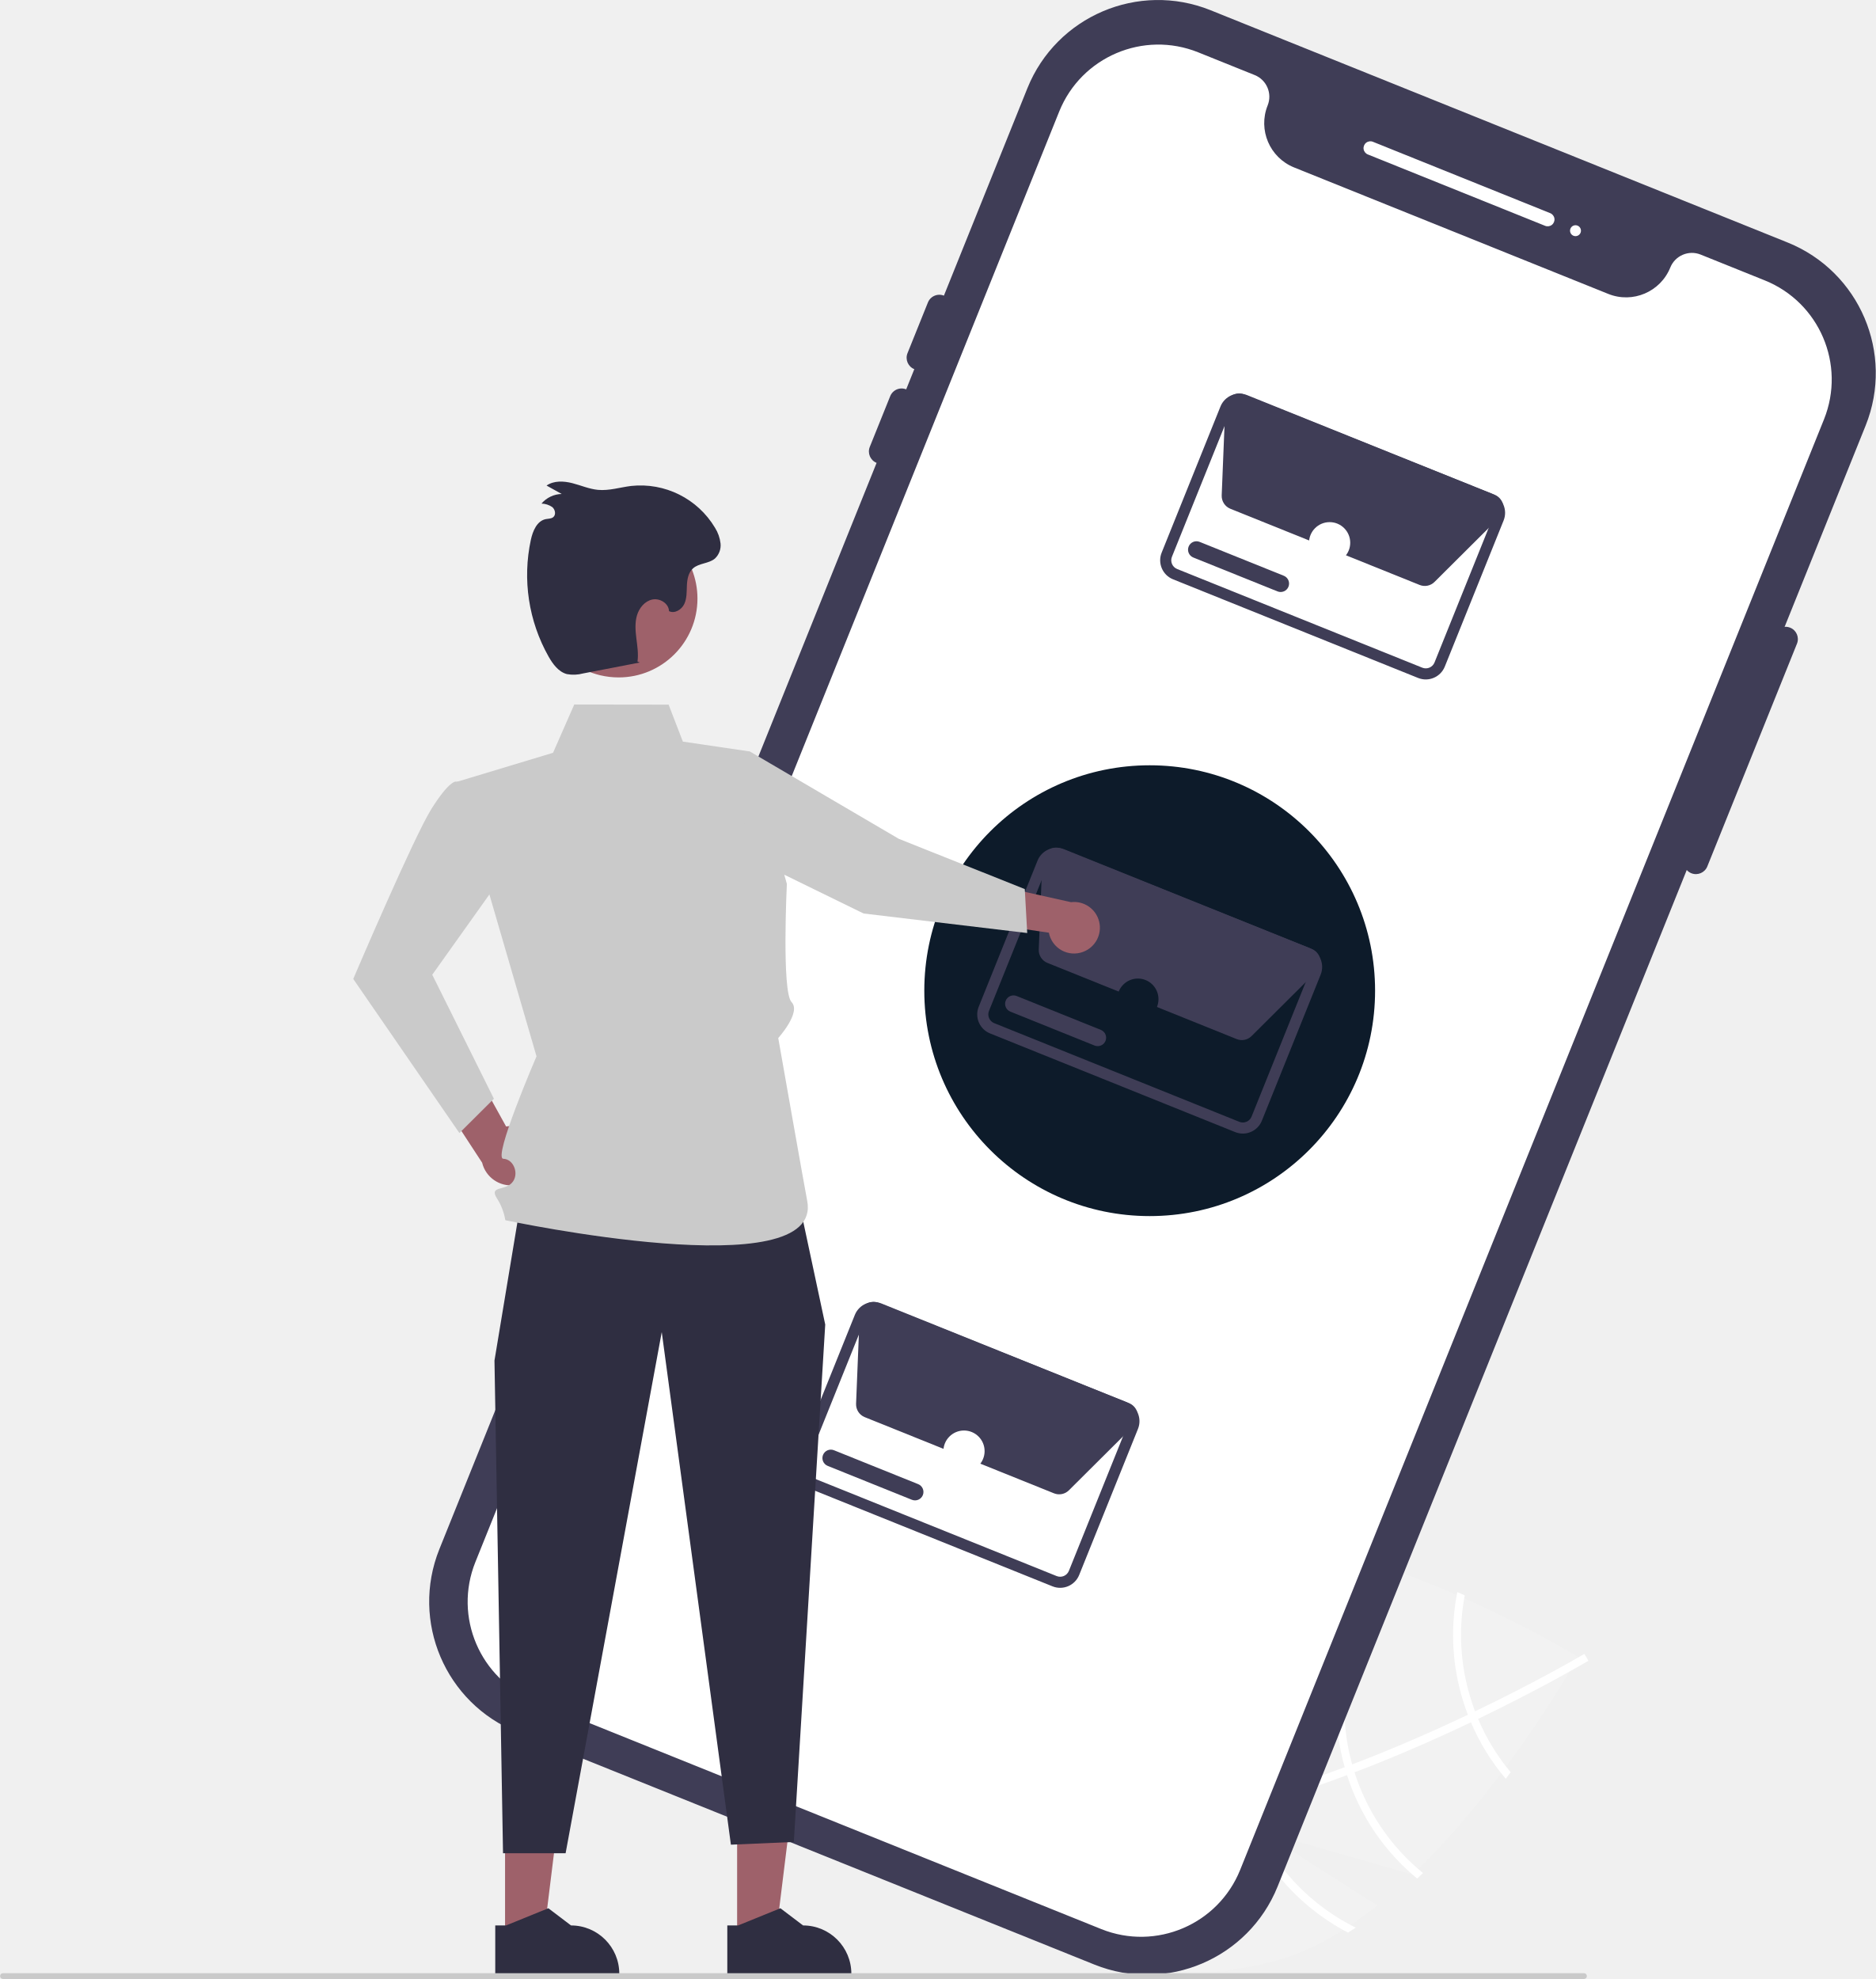
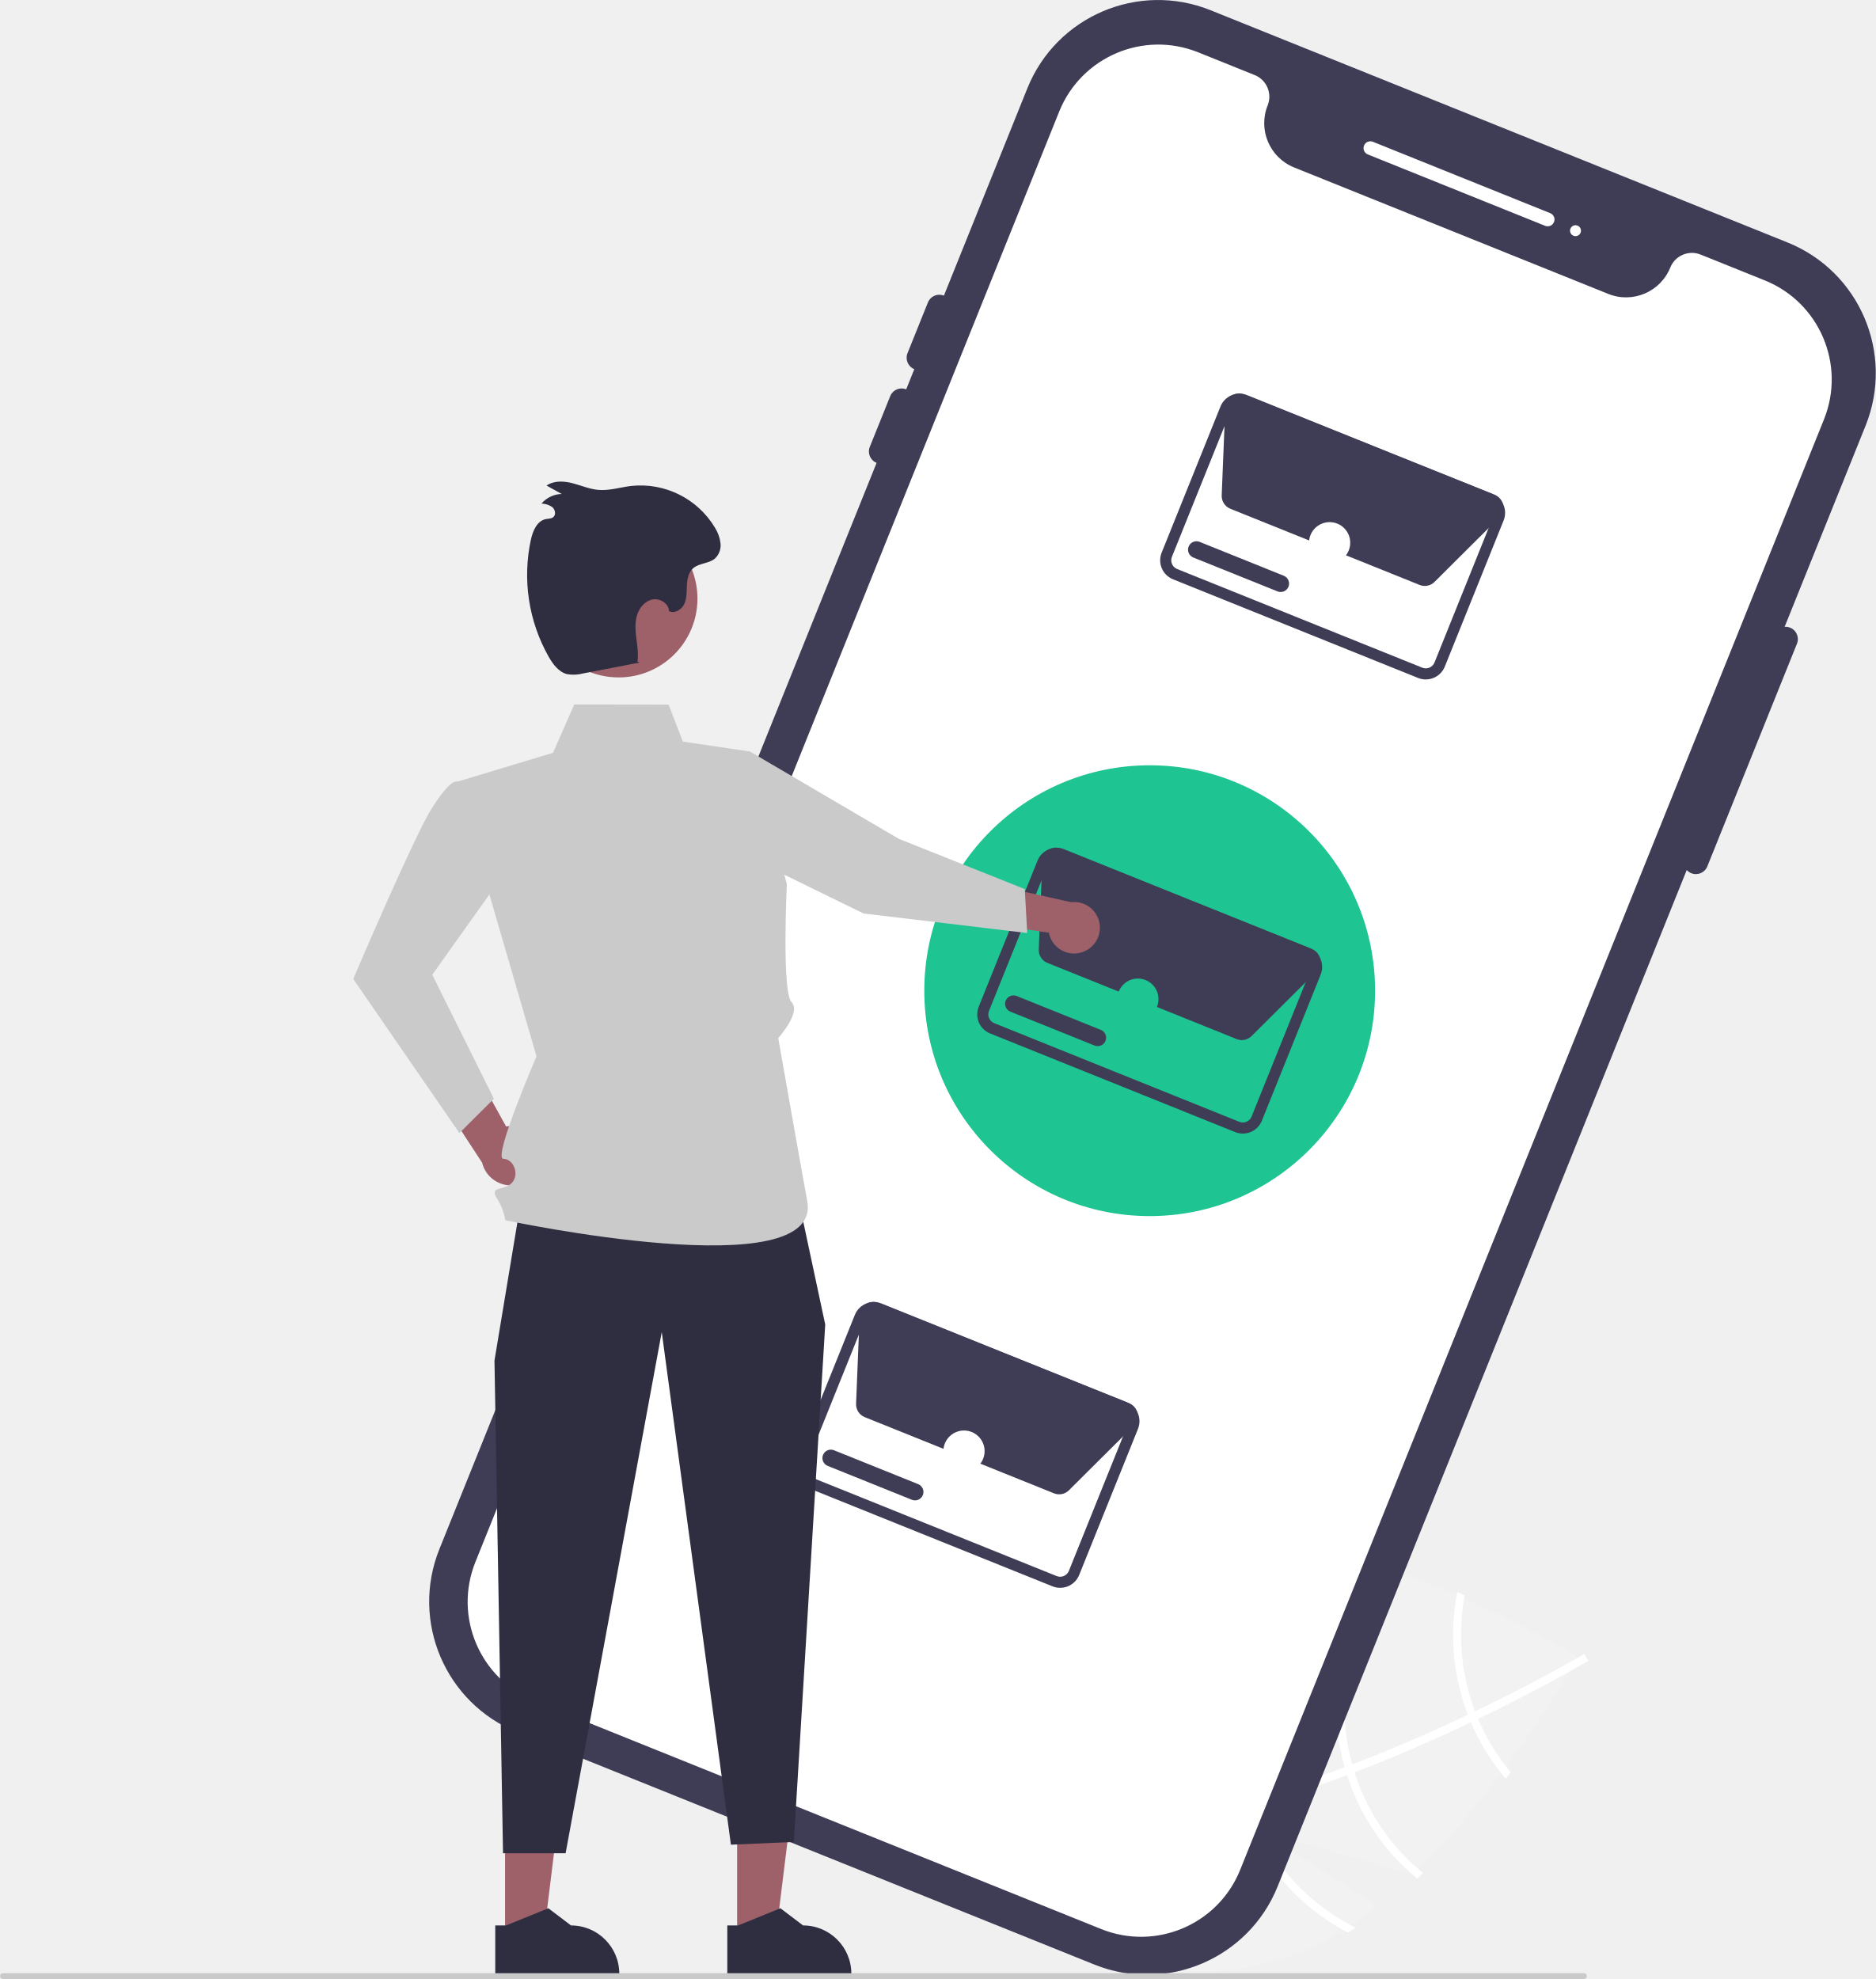
<svg xmlns="http://www.w3.org/2000/svg" data-name="Layer 1" width="767.931" height="810.136" viewBox="0 0 767.931 810.136">
  <path d="M779.867,824.976,732.085,794.477l62.239,17.819c39.1-37.353,67.742-89.105,67.742-89.105S757.344,659.245,692.837,676.309,615.951,737.68,628.464,784.986c12.514,47.305,45.181,79.695,109.688,62.631C752.511,843.818,766.614,835.541,779.867,824.976Z" transform="translate(-216.0346 -44.9319)" fill="#f2f2f2" />
  <path d="M727.333,784.64l-3.18.841c-37.01,9.588-67.496,10.983-91.037,4.124-.345-.094-.678-.208-1.023-.302l.472-1.59.473-1.523c25.516,7.768,57.78,4.37,90.063-3.984,1.043-.259,2.102-.522,3.152-.817,13.635-3.657,27.219-8.143,40.276-13.029,1.014-.369,2.039-.758,3.065-1.148,17.201-6.538,33.399-13.686,47.361-20.31.989-.464,1.974-.943,2.943-1.418,23.586-11.309,40.299-20.9,43.99-23.056.455-.255.701-.405.76-.437l.821,1.383.02.012.825,1.399c-.059.032-.885.537-2.437,1.419-5.788,3.333-21.552,12.185-42.735,22.387-.957.455-1.942.935-2.931,1.399-11.325,5.387-24.063,11.098-37.582,16.527q-5.091,2.054-10.077,3.929c-1.021.405-2.047.794-3.061,1.163Q746.319,779.533,727.333,784.64Z" transform="translate(-216.0346 -44.9319)" fill="#fff" />
  <path d="M821.141,748.591c-.421-1.017-.846-2.05-1.243-3.107a89.825,89.825,0,0,1-2.805-8.757,87.377,87.377,0,0,1-1.412-38.701c-1.009-.44-2.018-.881-3.047-1.333a90.612,90.612,0,0,0,1.311,40.866,92.94,92.94,0,0,0,3.01,9.343c.393,1.041.818,2.074,1.255,3.087a89.849,89.849,0,0,0,14.244,23.096q1.03-1.359,2.025-2.658A87.077,87.077,0,0,1,821.141,748.591Z" transform="translate(-216.0346 -44.9319)" fill="#fff" />
  <path d="M770.551,770.445q-.525-1.604-.956-3.233c-.103-.326-.195-.673-.282-1.003a87.84,87.84,0,0,1,17.971-79.332c-1.095-.384-2.191-.768-3.297-1.132a91.102,91.102,0,0,0-17.822,81.296c.117.441.233.881.366,1.318.307,1.098.626,2.175.961,3.249A90.62,90.62,0,0,0,796.207,813.95c.795-.749,1.591-1.499,2.382-2.264A87.237,87.237,0,0,1,770.551,770.445Z" transform="translate(-216.0346 -44.9319)" fill="#fff" />
  <path d="M727.333,784.64c-.386-1.077-.74-2.162-1.079-3.251-.359-1.168-.703-2.34-1.016-3.521a88.078,88.078,0,0,1,39.669-97.838c-1.462-.371-2.909-.746-4.363-1.086A91.303,91.303,0,0,0,722.09,778.7c.312,1.181.64,2.357,1.011,3.505.327,1.109.682,2.195,1.052,3.275a91.036,91.036,0,0,0,43.714,50.585c1.077-.639,2.126-1.32,3.191-2.006A87.794,87.794,0,0,1,727.333,784.64Z" transform="translate(-216.0346 -44.9319)" fill="#fff" />
  <path d="M664.11,849.18,427.82,754.069a57.663,57.663,0,0,1-31.924-74.939L636.644,81.024a57.663,57.663,0,0,1,74.939-31.925l236.291,95.111A57.663,57.663,0,0,1,979.798,219.15L739.05,817.255A57.663,57.663,0,0,1,664.11,849.18Z" transform="translate(-216.0346 -44.9319)" fill="#3f3d56" />
  <path d="M938.553,159.734l-26.302-10.587a9.553,9.553,0,0,0-12.417,5.29,19.531,19.531,0,0,1-25.387,10.815L745.81,113.473A19.531,19.531,0,0,1,734.995,88.086a9.553,9.553,0,0,0-5.29-12.417l-23.192-9.335a43.741,43.741,0,0,0-56.837,24.213l-239.037,593.854a43.741,43.741,0,0,0,24.213,56.838l232.039,93.4a43.741,43.741,0,0,0,56.837-24.213l239.037-593.854A43.741,43.741,0,0,0,938.553,159.734Z" transform="translate(-216.0346 -44.9319)" fill="#fff" />
  <path d="M848.577,137.371l-72.57-29.211a2.794,2.794,0,1,1,2.086-5.184L850.663,132.187a2.794,2.794,0,1,1-2.086,5.184Z" transform="translate(-216.0346 -44.9319)" fill="#fff" />
  <circle cx="644.989" cy="94.437" r="2.235" fill="#fff" />
  <path d="M908.443,402.406a5.035,5.035,0,0,1-2.787-6.543l36.722-91.231a5.029,5.029,0,0,1,9.33,3.756l-36.722,91.231A5.035,5.035,0,0,1,908.443,402.406Z" transform="translate(-216.0346 -44.9319)" fill="#3f3d56" />
  <path d="M590.34,196.059a5.035,5.035,0,0,1-2.787-6.543l8.346-20.734a5.029,5.029,0,1,1,9.33,3.756l-8.346,20.734A5.035,5.035,0,0,1,590.34,196.059Z" transform="translate(-216.0346 -44.9319)" fill="#3f3d56" />
  <path d="M574.9,234.418a5.035,5.035,0,0,1-2.787-6.543l8.346-20.734a5.029,5.029,0,1,1,9.33,3.756l-8.346,20.734A5.035,5.035,0,0,1,574.9,234.418Z" transform="translate(-216.0346 -44.9319)" fill="#3f3d56" />
  <path d="M796.616,322.475,696.237,282.071a8.396,8.396,0,0,1-4.643-10.895l24.091-59.851a8.396,8.396,0,0,1,10.894-4.643l100.379,40.404a8.396,8.396,0,0,1,4.643,10.894l-24.091,59.852A8.398,8.398,0,0,1,796.616,322.475Zm-71.729-111.583a3.849,3.849,0,0,0-4.993,2.129l-24.089,59.847a3.85,3.85,0,0,0,2.129,4.994l100.372,40.401a3.851,3.851,0,0,0,4.997-2.129L827.391,256.288a3.85,3.85,0,0,0-2.129-4.993Z" transform="translate(-216.0346 -44.9319)" fill="#3f3d56" />
  <path d="M797.211,284.39l-.006-.002L719.72,253.198a5.675,5.675,0,0,1-3.539-5.47l1.463-36.292a5.656,5.656,0,0,1,7.754-5.022l102.546,41.074a5.655,5.655,0,0,1,3.159,7.318l.336.337-3.215,3.203-0-.001-24.912,24.804A5.642,5.642,0,0,1,797.211,284.39Z" transform="translate(-216.0346 -44.9319)" fill="#3f3d56" />
  <path d="M739.025,287.03,704.563,273.158a3.451,3.451,0,0,1,2.577-6.403l34.462,13.872a3.451,3.451,0,0,1-2.577,6.403Z" transform="translate(-216.0346 -44.9319)" fill="#3f3d56" />
  <circle cx="544.327" cy="222.18" r="8.436" fill="#fff" />
  <path d="M646.936,694.335l-100.379-40.405a8.396,8.396,0,0,1-4.643-10.895l24.091-59.851a8.396,8.396,0,0,1,10.894-4.643l100.379,40.404a8.396,8.396,0,0,1,4.643,10.894l-24.091,59.852A8.398,8.398,0,0,1,646.936,694.335ZM575.207,582.752a3.849,3.849,0,0,0-4.993,2.129l-24.089,59.847a3.85,3.85,0,0,0,2.129,4.994L648.625,690.124a3.851,3.851,0,0,0,4.997-2.129l24.089-59.846a3.849,3.849,0,0,0-2.129-4.993Z" transform="translate(-216.0346 -44.9319)" fill="#3f3d56" />
  <path d="M647.531,656.25l-.006-.002L570.039,625.059a5.675,5.675,0,0,1-3.539-5.47l1.463-36.292a5.656,5.656,0,0,1,7.754-5.022l102.546,41.074a5.655,5.655,0,0,1,3.159,7.318l.336.337-3.215,3.203-0-.001L653.629,655.011A5.642,5.642,0,0,1,647.531,656.25Z" transform="translate(-216.0346 -44.9319)" fill="#3f3d56" />
  <path d="M589.345,658.89l-34.462-13.872a3.451,3.451,0,0,1,2.577-6.403l34.462,13.872a3.451,3.451,0,0,1-2.577,6.403Z" transform="translate(-216.0346 -44.9319)" fill="#3f3d56" />
  <circle cx="394.646" cy="594.04" r="8.436" fill="#fff" />
-   <circle cx="470.668" cy="405.554" r="92.272" fill="#0d1b2a" />
+   <circle cx="470.668" cy="405.554" r="92.272" fill="#1ec491" />
  <path d="M721.721,508.383,621.341,467.979a8.396,8.396,0,0,1-4.643-10.895l24.091-59.851a8.396,8.396,0,0,1,10.894-4.643l100.379,40.404a8.396,8.396,0,0,1,4.643,10.894l-24.091,59.852A8.398,8.398,0,0,1,721.721,508.383ZM649.992,396.8a3.849,3.849,0,0,0-4.993,2.129l-24.089,59.847a3.85,3.85,0,0,0,2.129,4.994l100.372,40.401a3.851,3.851,0,0,0,4.997-2.129l24.089-59.846a3.849,3.849,0,0,0-2.129-4.993Z" transform="translate(-216.0346 -44.9319)" fill="#3f3d56" />
  <path d="M722.316,470.298l-.006-.002-77.486-31.189a5.675,5.675,0,0,1-3.539-5.47l1.463-36.292a5.656,5.656,0,0,1,7.754-5.022l102.546,41.074a5.655,5.655,0,0,1,3.159,7.318l.336.337-3.215,3.203-0-.001L728.414,469.058A5.642,5.642,0,0,1,722.316,470.298Z" transform="translate(-216.0346 -44.9319)" fill="#3f3d56" />
  <path d="M664.13,472.938l-34.462-13.872a3.451,3.451,0,0,1,2.577-6.403l34.462,13.872A3.451,3.451,0,0,1,664.13,472.938Z" transform="translate(-216.0346 -44.9319)" fill="#3f3d56" />
  <path d="M437.354,518.028a12.074,12.074,0,0,0-14.134-11.959l-20.776-37.543-10.343,19.753L413.415,520.903a12.14,12.14,0,0,0,23.939-2.875Z" transform="translate(-216.0346 -44.9319)" fill="#9e616a" />
  <path d="M423.93,366.384l-21.365-1.499s-2.632-.358-9.869,11.119-32.046,69.676-32.046,69.676l43.464,63.087,14.117-14.053-25.238-50.763,24.191-33.975Z" transform="translate(-216.0346 -44.9319)" fill="#cacaca" />
  <path d="M659.466,434.585a10.483,10.483,0,0,1-14.034-7.837l-36.854-5.426,12.897-14.436,33.02,7.366a10.539,10.539,0,0,1,4.971,20.333Z" transform="translate(-216.0346 -44.9319)" fill="#9e616a" />
  <polygon points="301.766 793.352 317.515 793.352 325.007 732.606 301.764 732.607 301.766 793.352" fill="#9e616a" />
  <path d="M513.784,833.142l4.433-0,17.306-7.038,9.276,7.037H544.8a19.766,19.766,0,0,1,19.765,19.765v.642l-50.781.002Z" transform="translate(-216.0346 -44.9319)" fill="#2f2e41" />
  <polygon points="206.766 793.352 222.515 793.352 230.007 732.606 206.764 732.607 206.766 793.352" fill="#9e616a" />
  <path d="M418.784,833.142l4.433-0,17.306-7.038,9.276,7.037H449.8a19.766,19.766,0,0,1,19.765,19.765v.642l-50.781.002Z" transform="translate(-216.0346 -44.9319)" fill="#2f2e41" />
  <polygon points="212.841 494.222 202.432 556.966 205.932 758.659 231.551 758.659 270.911 545.313 299.224 755.152 324.983 754.037 337.838 542.227 326.287 488.162 212.841 494.222" fill="#2f2e41" />
  <path d="M523.006,352.559l-27.42-4.04-5.83-15.137-38.63-.053L442.446,353.094l-39.475,11.918,32.705,112.347S417.652,519.111,422.085,519.29s6.617,6.517,3.525,9.848-9.296,1.212-6.194,6.271a23.624,23.624,0,0,1,3.496,9.036s130.8,27.925,123.554-8.084c-.901-4.476-11.83-66.492-11.83-66.492s9.517-10.531,5.449-14.716-1.92-48.384-1.92-48.384Z" transform="translate(-216.0346 -44.9319)" fill="#cacaca" />
  <polygon points="302.483 312.537 306.971 307.628 367.941 343.378 419.531 363.953 420.531 381.953 353.531 373.953 306.111 350.766 302.483 312.537" fill="#cacaca" />
  <path d="M501.565,289.971a32.275,32.275,0,0,1-32.275,32.275,33.134,33.134,0,0,1-7.549-.883,32.287,32.287,0,1,1,39.823-31.392Z" transform="translate(-216.0346 -44.9319)" fill="#9e616a" />
  <path d="M477.935,316.143l-23.181,4.471a15.016,15.016,0,0,1-6.623.275c-3.448-.908-5.759-4.09-7.523-7.189a68.075,68.075,0,0,1-7.244-47.81c.792-3.595,2.484-7.714,6.092-8.446,1.048-.213,2.233-.129,3.063-.804,1.222-.994.82-3.101-.38-4.121a8.157,8.157,0,0,0-4.425-1.438,11.186,11.186,0,0,1,8.273-3.935l-6.2-3.445c2.987-2.072,6.999-1.883,10.522-.988s6.914,2.412,10.533,2.751c4.544.426,9.028-1.034,13.557-1.599a35.542,35.542,0,0,1,34.333,17.089,15.43,15.43,0,0,1,2.281,6.427,7.391,7.391,0,0,1-2.307,6.208c-2.538,2.135-6.537,1.821-8.996,4.047-1.895,1.716-2.367,4.486-2.474,7.041s.014,5.223-1.08,7.534-3.951,4.048-6.235,2.899c-.101-3.164-3.748-5.404-6.846-4.751s-5.385,3.47-6.277,6.508-.627,6.284-.239,9.426.893,6.321.457,9.456" transform="translate(-216.0346 -44.9319)" fill="#2f2e41" />
-   <circle cx="465.83" cy="409.024" r="8.436" fill="#0d1b2a" />
+   <circle cx="465.83" cy="409.024" r="8.436" fill="#1ec491" />
  <path d="M864.519,855.068h-647.294a1.191,1.191,0,0,1,0-2.381h647.294a1.191,1.191,0,0,1,0,2.381Z" transform="translate(-216.0346 -44.9319)" fill="#cacaca" />
</svg>
